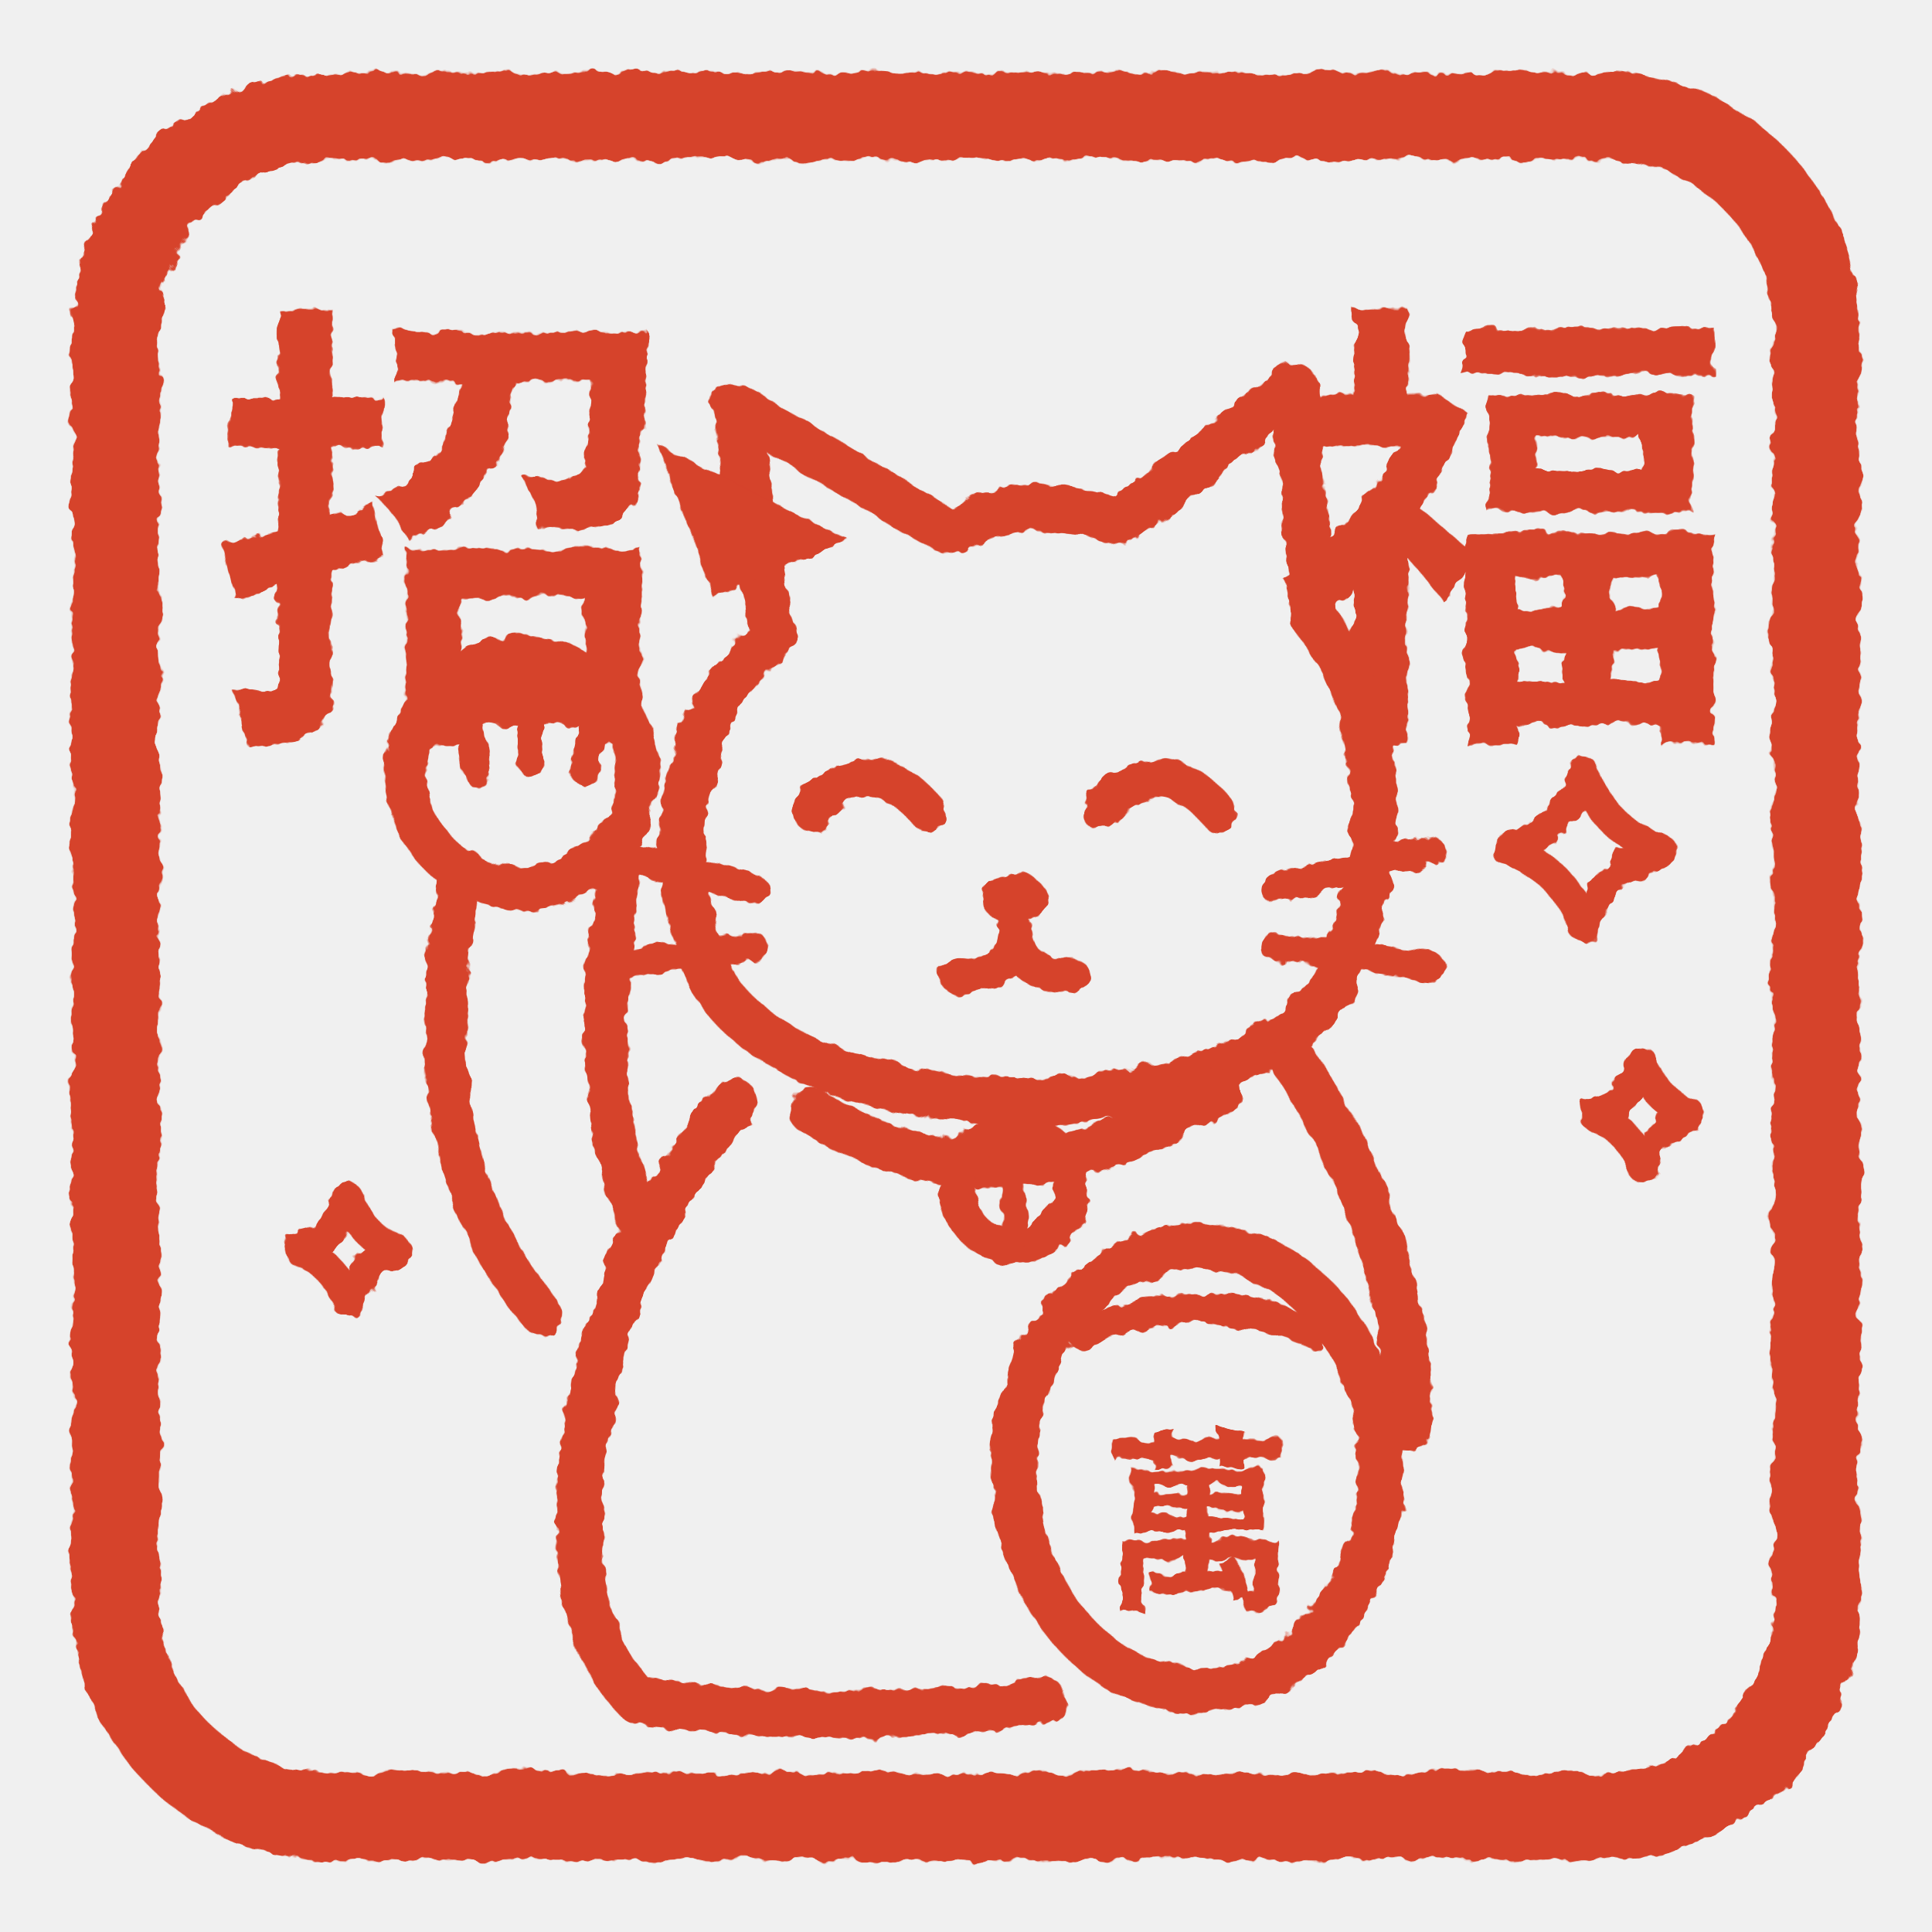
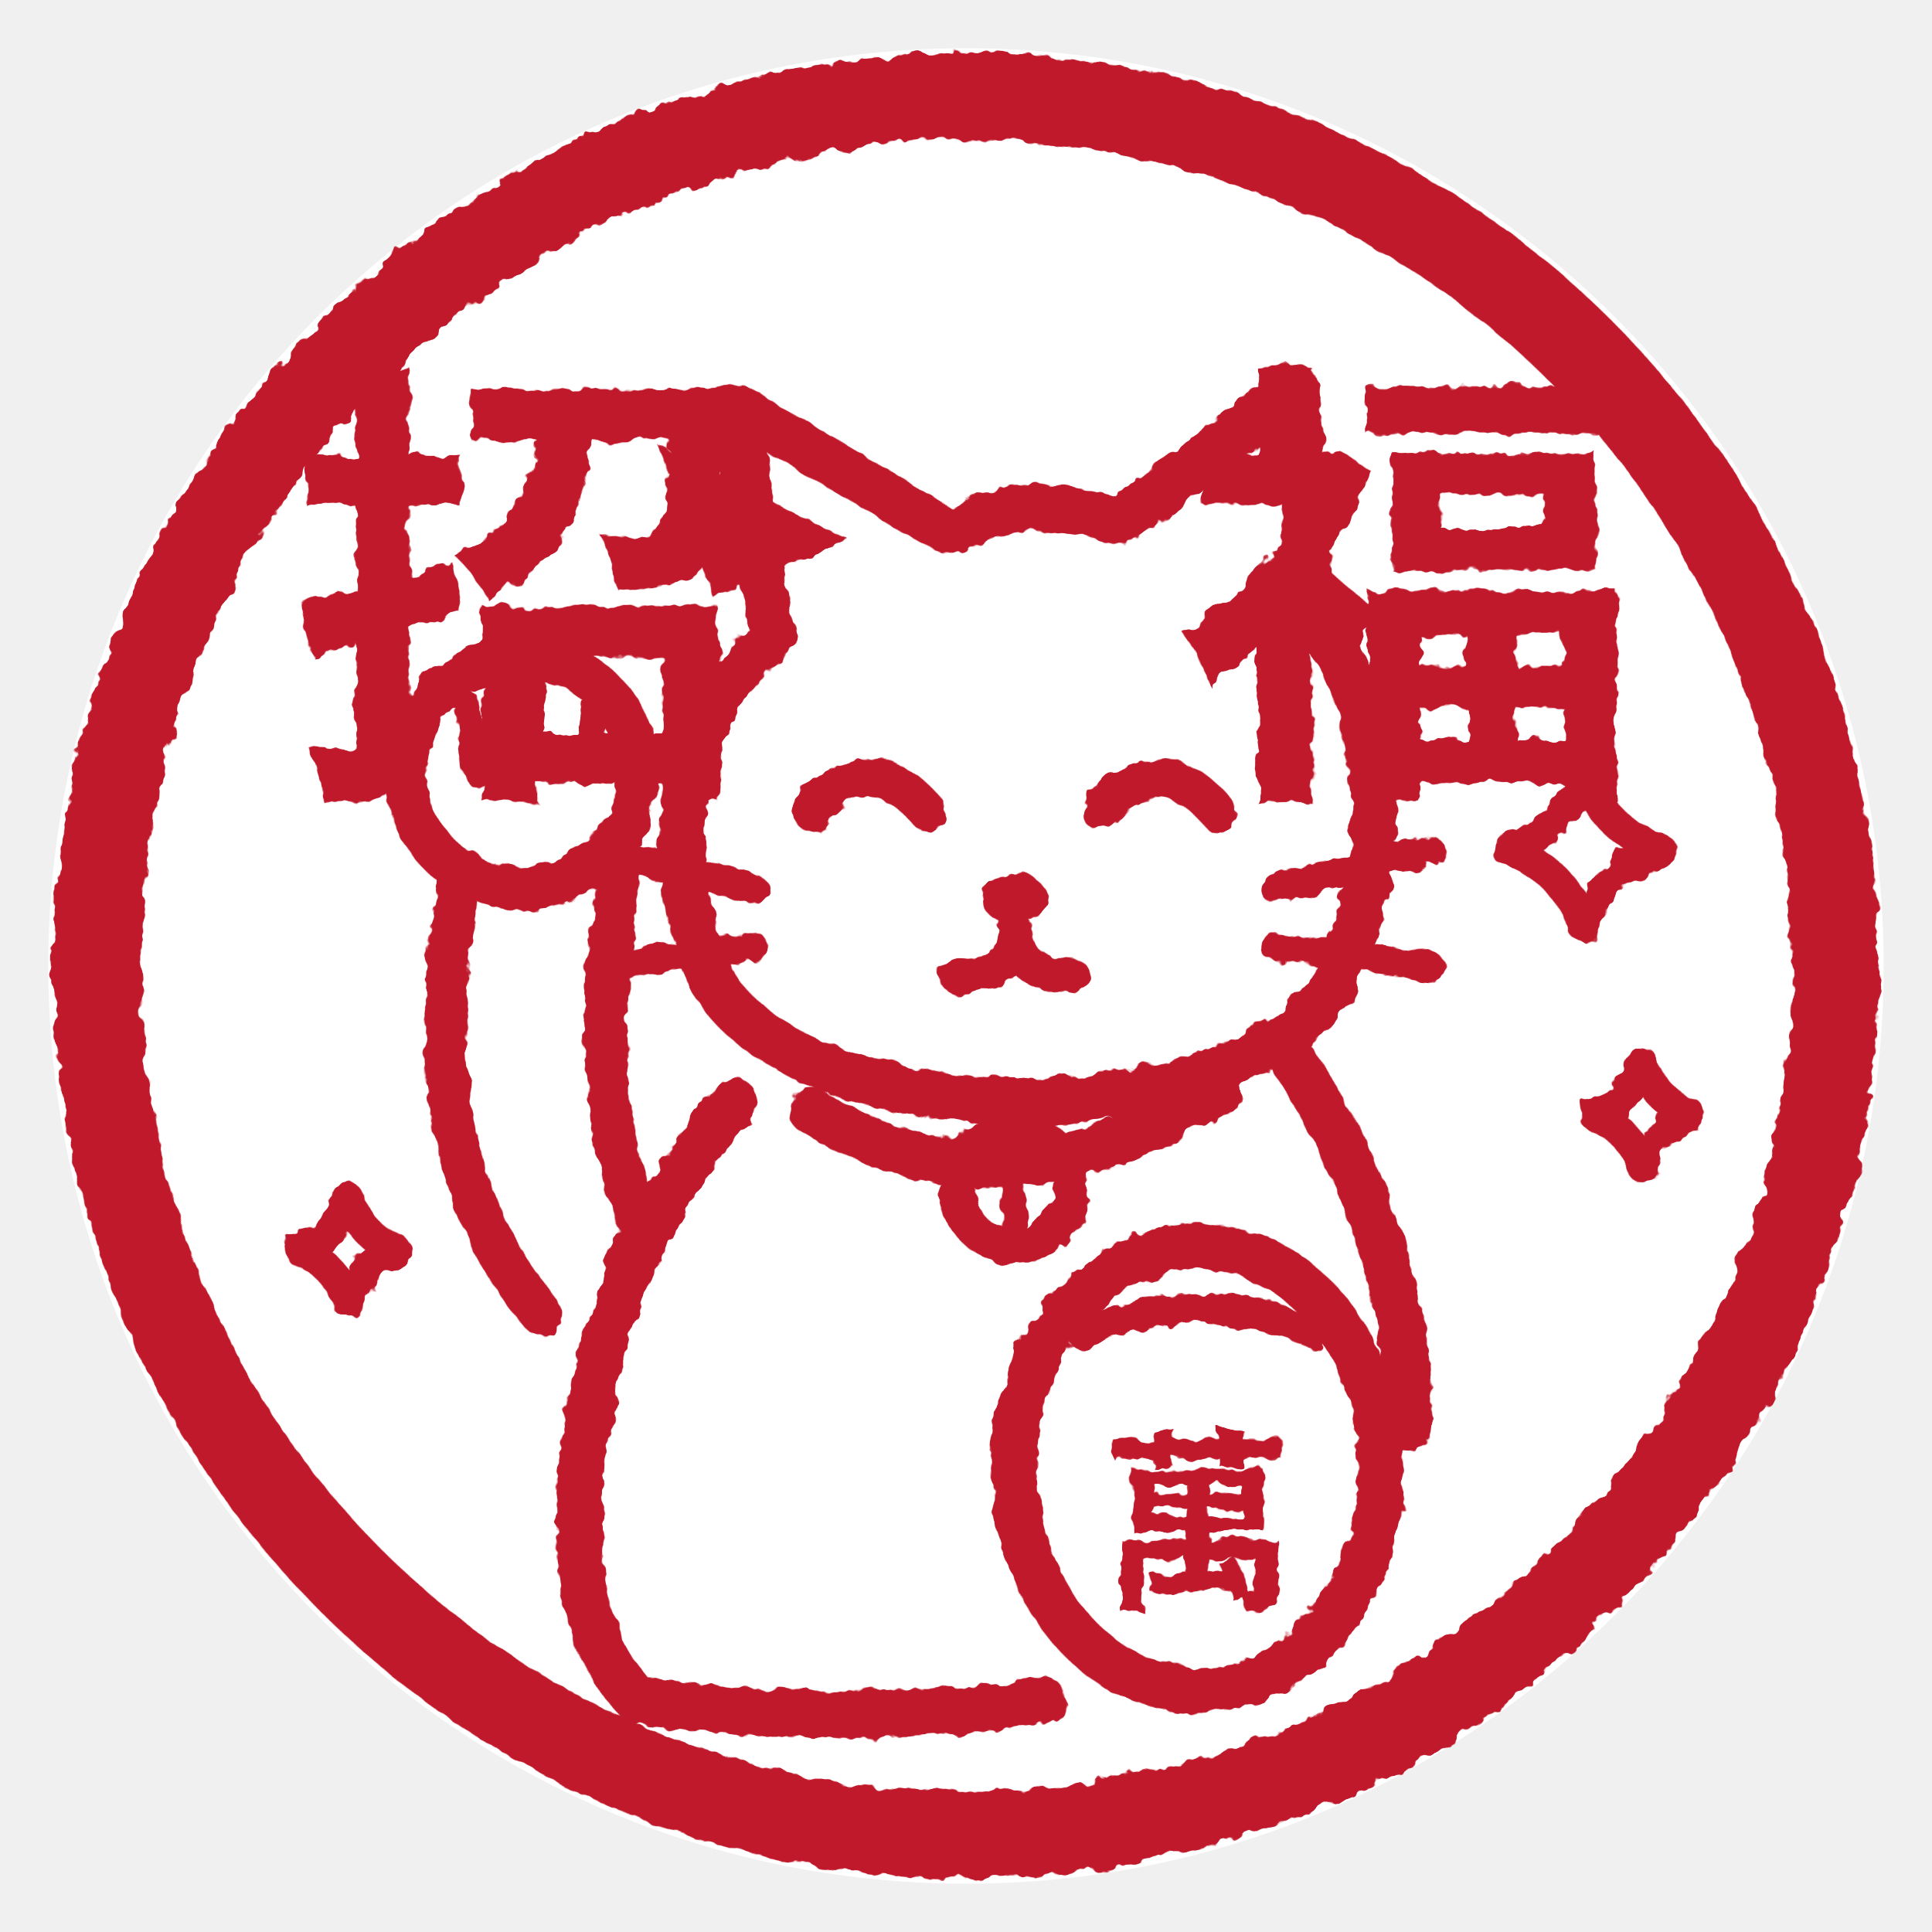
- <svg xmlns="http://www.w3.org/2000/svg" width="512" height="512" viewBox="0 0 100 100" role="img" aria-label="AnimeTrack maneki-neko seal">
+ <svg xmlns="http://www.w3.org/2000/svg" width="512" height="512" viewBox="0 0 100 100" role="img" aria-label="HankoTrack maneki-neko seal (round)">
  <defs>
    <filter id="hn">
      <feTurbulence type="fractalNoise" baseFrequency="0.9" numOctaves="3" result="n" />
      <feDisplacementMap in="SourceGraphic" in2="n" scale="0.7" />
    </filter>
  </defs>
-   <g filter="url(#hn)" stroke="#D6432B" fill="none" stroke-linecap="round" stroke-linejoin="round">
-     <rect x="6" y="6" width="88" height="88" rx="11" stroke-width="4.5" />
-     <text x="23" y="28" font-family="'Hiragino Mincho ProN','Yu Mincho','Noto Serif JP',serif" font-size="24" font-weight="700" fill="#D6432B" stroke="none" text-anchor="middle" dominant-baseline="middle">招</text>
-     <text x="78" y="28" font-family="'Hiragino Mincho ProN','Yu Mincho','Noto Serif JP',serif" font-size="24" font-weight="700" fill="#D6432B" stroke="none" text-anchor="middle" dominant-baseline="middle">福</text>
+   <circle cx="50" cy="50" r="47.5" fill="#FFFFFF" />
+   <g filter="url(#hn)" stroke="#C0192B" fill="none" stroke-linecap="round" stroke-linejoin="round">
+     <circle cx="50" cy="50" r="45" stroke-width="4.5" />
+     <text x="27" y="31" font-family="'Hiragino Mincho ProN','Yu Mincho','Noto Serif JP',serif" font-size="24" font-weight="700" fill="#C0192B" stroke="none" text-anchor="middle" dominant-baseline="middle">招</text>
+     <text x="73" y="31" font-family="'Hiragino Mincho ProN','Yu Mincho','Noto Serif JP',serif" font-size="24" font-weight="700" fill="#C0192B" stroke="none" text-anchor="middle" dominant-baseline="middle">福</text>
    <path stroke-width="2.4" d="M37,51 C34,45 35,37 40,33 L38,21 L49,27.5 C52,26 55,26 58,27 L67,20 L68,32 C72,37 72,45 69,51 C64,59 42,59 37,51 Z" />
-     <path stroke="none" fill="#D6432B" d="M37,31 L34,23 L44,28 C41,29 39,30 37,31 Z" />
+     <path stroke="none" fill="#C0192B" d="M37,31 L34,23 L44,28 C41,29 39,30 37,31 Z" />
    <path stroke-width="2" d="M42,42 Q45,38.5 48,42" />
    <path stroke-width="2" d="M57,42 Q60,38.5 63,42" />
-     <ellipse cx="52.5" cy="46.5" rx="1.7" ry="1.3" fill="#D6432B" stroke="none" />
+     <ellipse cx="52.5" cy="46.5" rx="1.7" ry="1.3" fill="#C0192B" stroke="none" />
    <path stroke-width="1.8" d="M52.5,48 Q52.5,50.5 49.5,50.5 M52.5,48 Q52.5,50.5 55.5,50.5" />
    <g stroke-width="1.5">
      <line x1="39" y1="46" x2="31" y2="44" />
      <line x1="39" y1="49" x2="31" y2="50" />
      <line x1="66" y1="46" x2="74" y2="44" />
      <line x1="66" y1="49" x2="74" y2="50" />
    </g>
    <circle cx="27" cy="40" r="6" stroke-width="2.2" />
    <path stroke-width="1.4" d="M24.2,36.5 L24.7,40 M27.5,35.5 L27.5,39.5 M30.8,36.5 L30.3,40" />
    <path stroke-width="2.2" d="M24,45 C22,54 23,62 28,68 M32,45.5 C31,52 31,58 33,63" />
    <path stroke-width="2.4" d="M38,57 C33,63 30,70 30,79 C30,83 31,86 33,88 M67,55 C71,61 73,68 73,74" />
    <path stroke-width="2.4" d="M33,88 C40,89 48,89 54,88" />
    <path stroke-width="2.4" d="M42,57.5 Q52,63.5 63,56.5" />
    <circle cx="52.5" cy="61.5" r="3" stroke-width="1.8" />
    <line x1="52.5" y1="61.5" x2="52.5" y2="64" stroke-width="1.2" />
    <ellipse cx="62" cy="76" rx="9.5" ry="11.5" stroke-width="2.4" />
    <path stroke-width="1.6" d="M56,69 Q62,66.5 68,69" />
-     <text x="62" y="79" font-family="'Hiragino Mincho ProN','Yu Mincho','Noto Serif JP',serif" font-size="10" font-weight="700" fill="#D6432B" stroke="none" text-anchor="middle" dominant-baseline="middle">萬</text>
+     <text x="62" y="79" font-family="'Hiragino Mincho ProN','Yu Mincho','Noto Serif JP',serif" font-size="10" font-weight="700" fill="#C0192B" stroke="none" text-anchor="middle" dominant-baseline="middle">萬</text>
    <g stroke-width="1.6">
      <path d="M82,40 Q83,43 86,44 Q83,45 82,48 Q81,45 78,44 Q81,43 82,40 Z" />
      <path d="M85,55 Q85.7,57 87.5,57.7 Q85.7,58.4 85,60.4 Q84.3,58.4 82.5,57.7 Q84.3,57 85,55 Z" />
      <path d="M18,62 Q18.7,64 20.5,64.7 Q18.7,65.4 18,67.4 Q17.3,65.4 15.5,64.7 Q17.3,64 18,62 Z" />
    </g>
  </g>
</svg>
